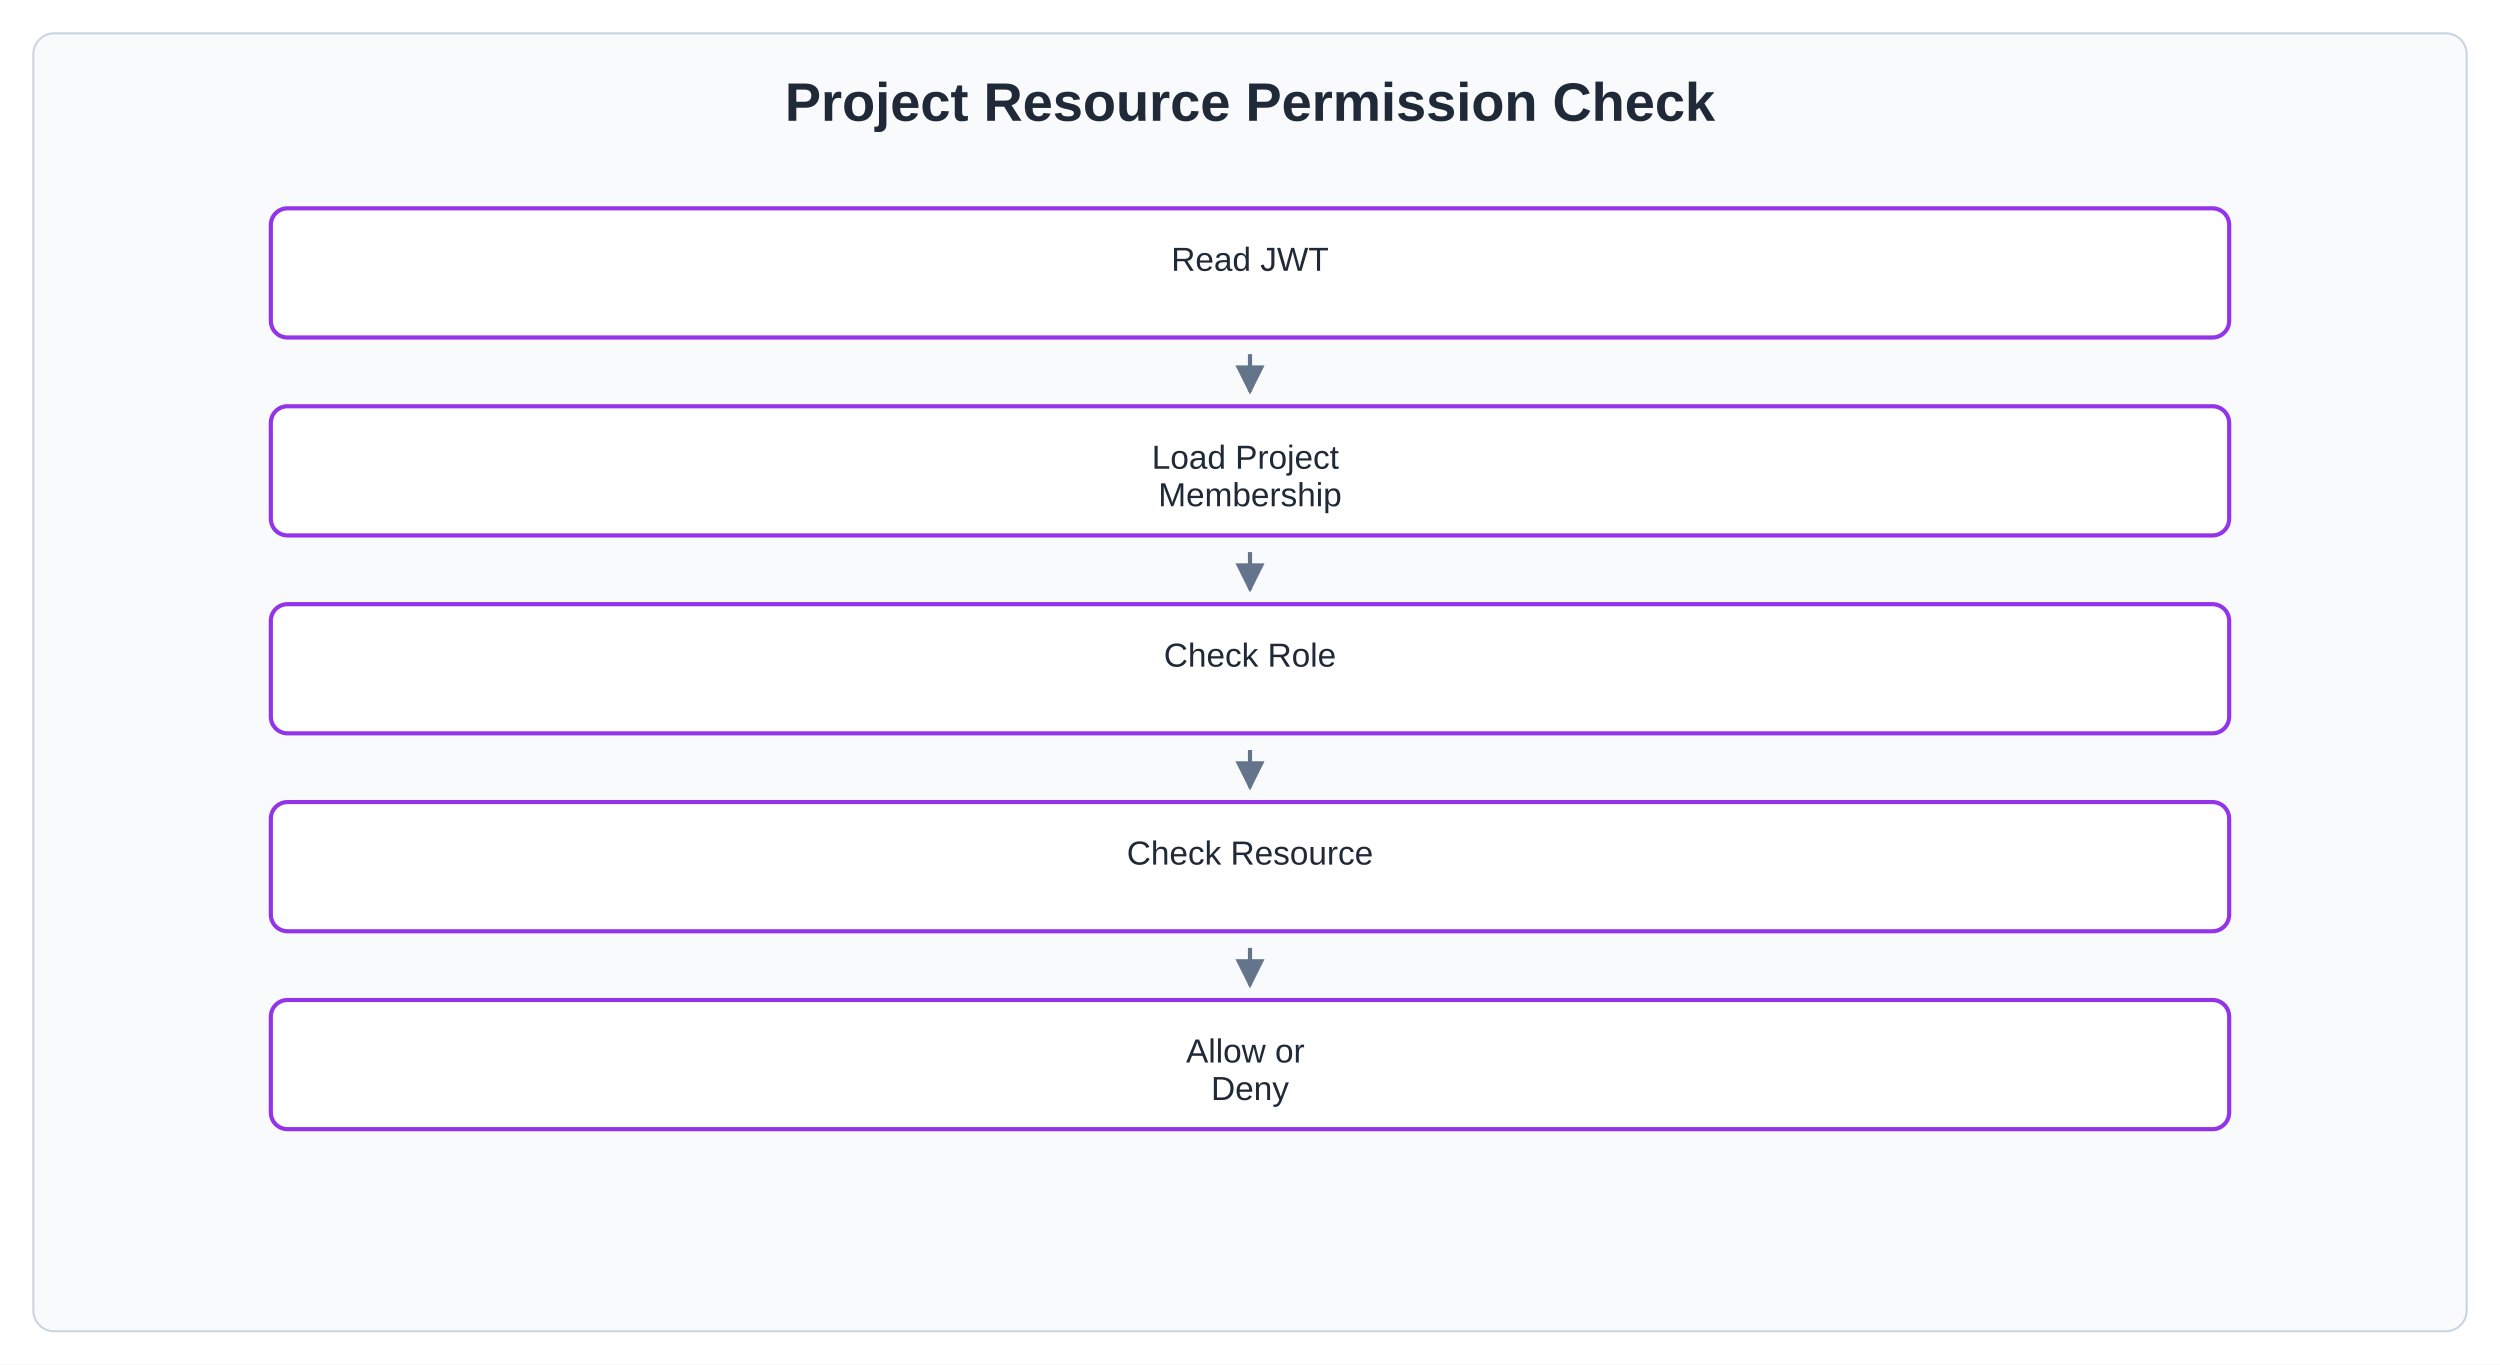
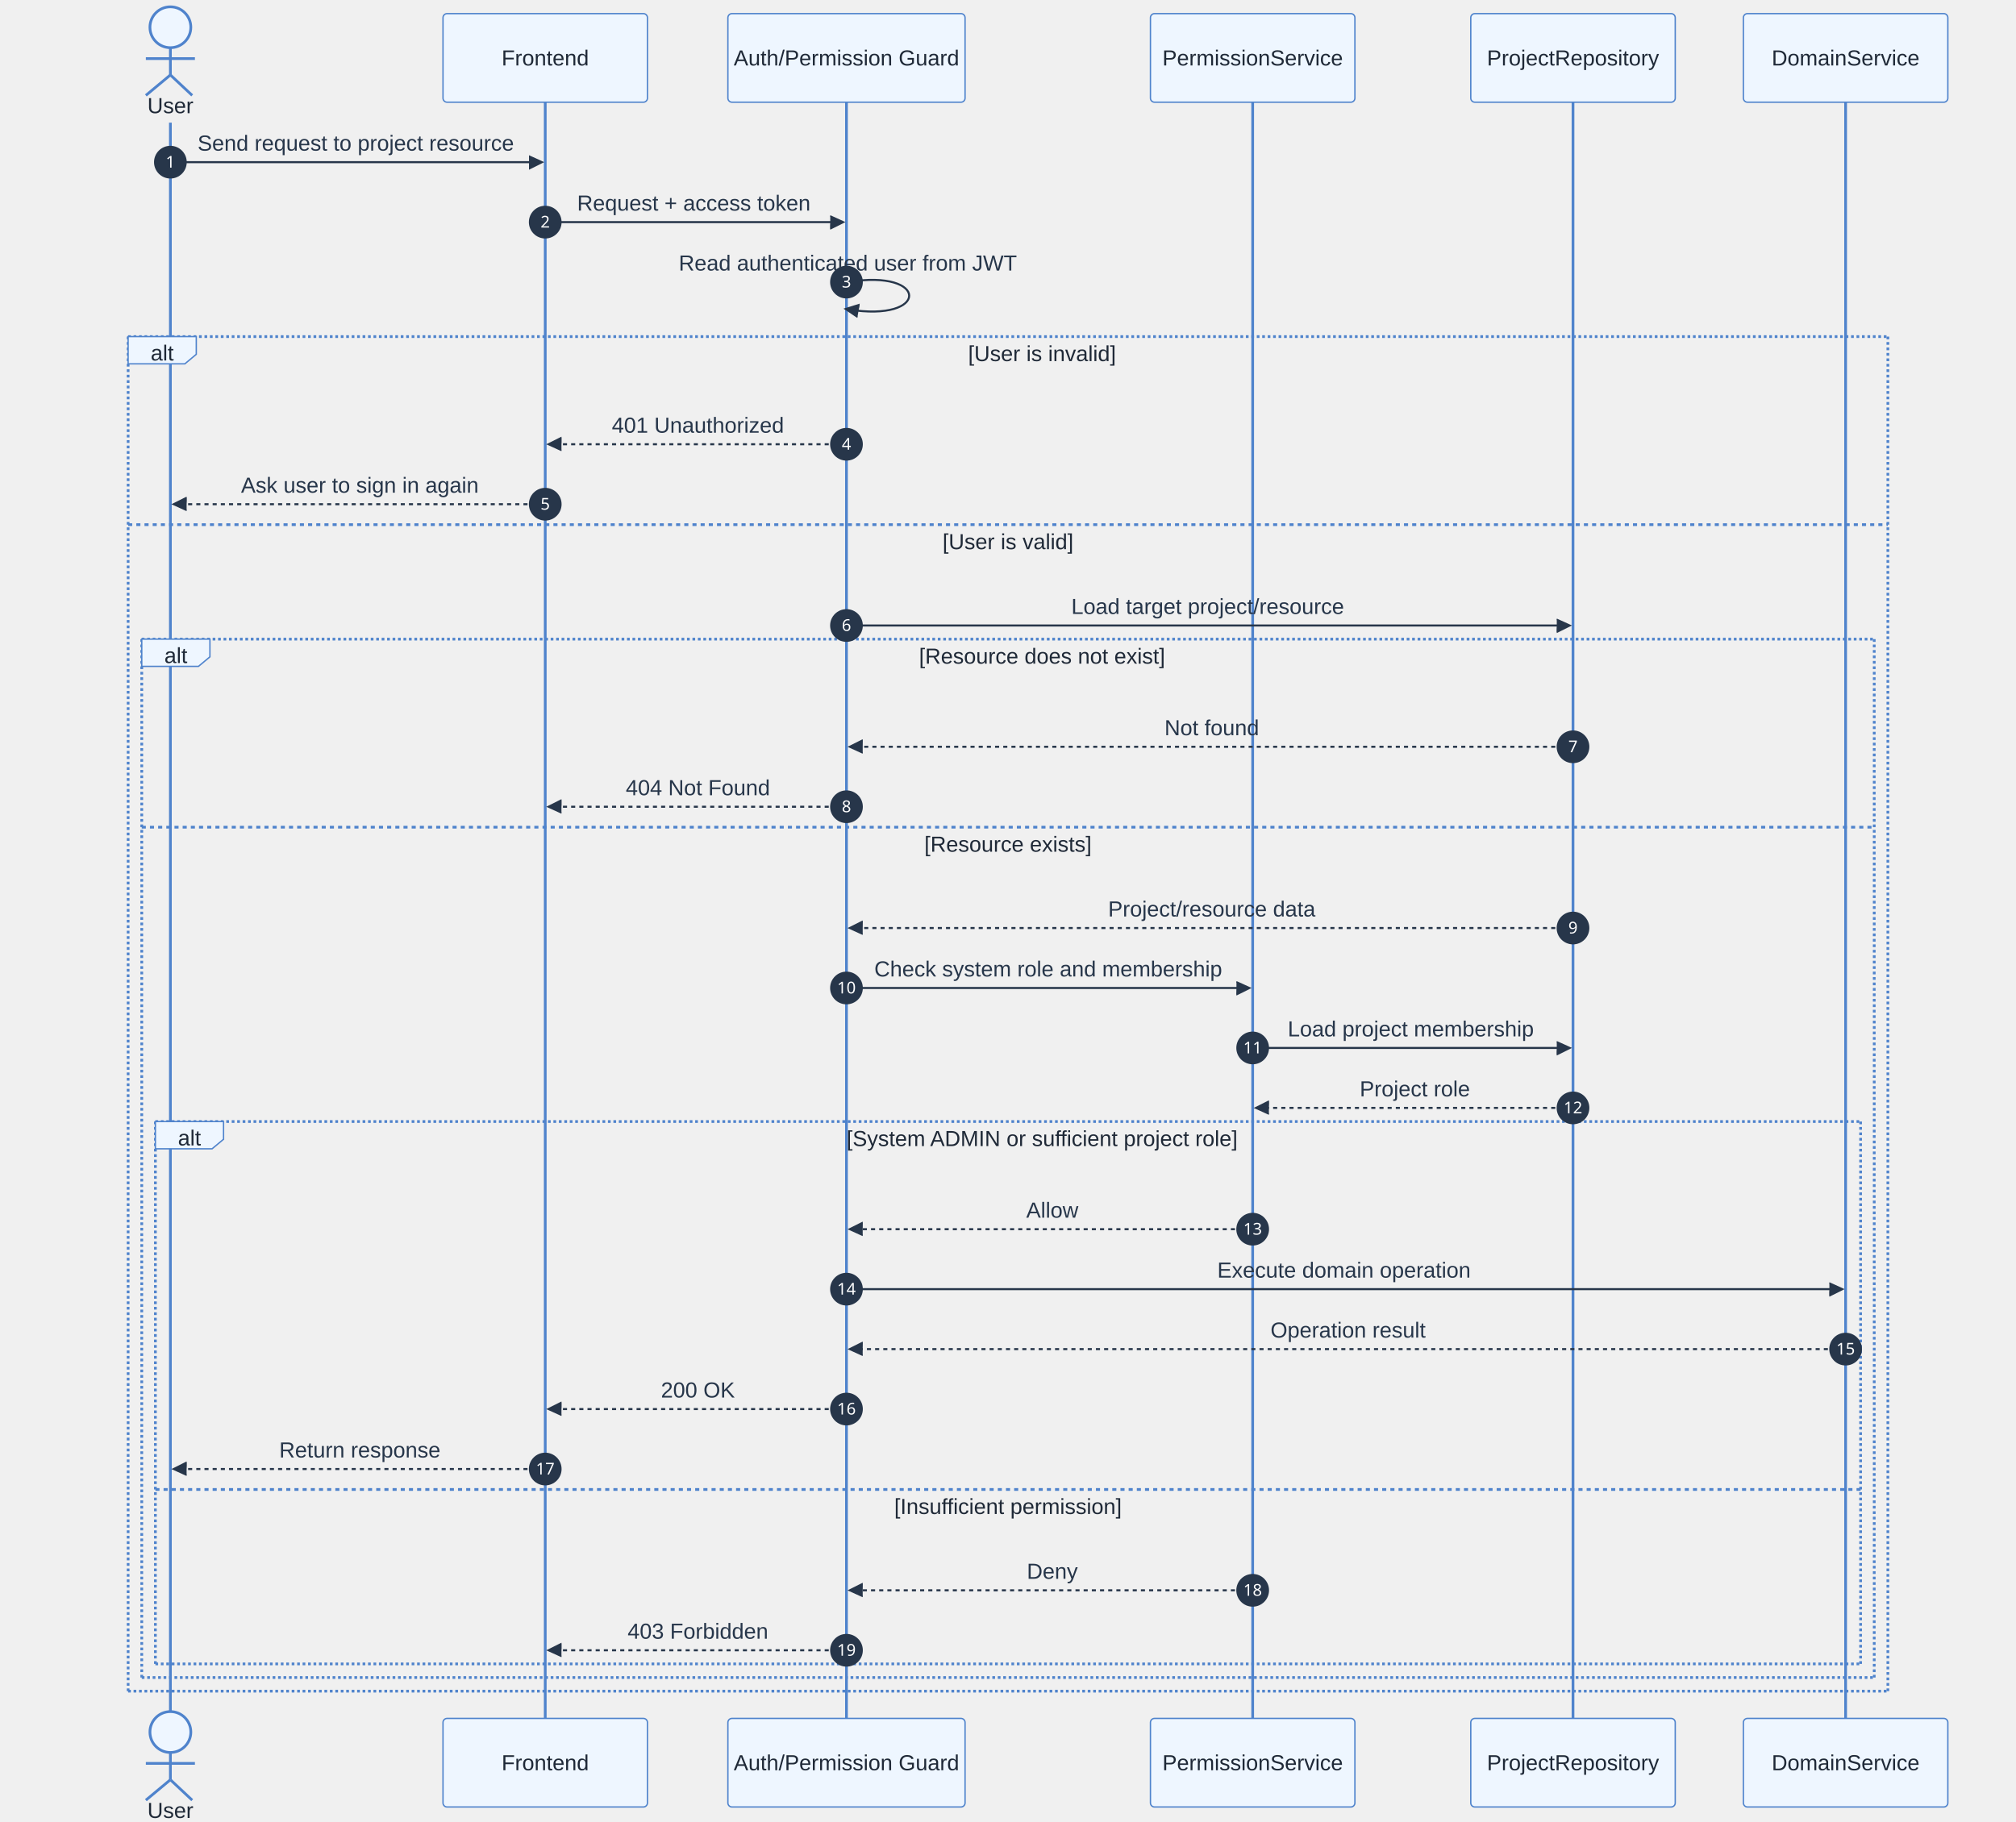
- <svg xmlns="http://www.w3.org/2000/svg" width="1200" height="655" viewBox="0 0 1200 655">
-   <rect width="100%" height="100%" fill="#ffffff" />
-   <rect x="16" y="16" width="1168" height="623" rx="10" fill="#f8fafc" stroke="#cbd5e1" />
-   <text x="600" y="58" text-anchor="middle" font-family="Arial, Helvetica, sans-serif" font-size="26" font-weight="700" fill="#1f2937">
-     <tspan x="600" dy="0">Project Resource Permission Check</tspan>
-   </text>
-   <rect x="130" y="100" width="940" height="62" rx="8" fill="#ffffff" stroke="#9333ea" stroke-width="2" />
-   <text x="600" y="130" text-anchor="middle" font-family="Arial, Helvetica, sans-serif" font-size="16" font-weight="500" fill="#1f2937">
-     <tspan x="600" dy="0">Read JWT</tspan>
-   </text>
-   <path d="M600 170 L600 188" stroke="#64748b" stroke-width="2" marker-end="url(#arrow)" />
-   <rect x="130" y="195" width="940" height="62" rx="8" fill="#ffffff" stroke="#9333ea" stroke-width="2" />
-   <text x="600" y="225" text-anchor="middle" font-family="Arial, Helvetica, sans-serif" font-size="16" font-weight="500" fill="#1f2937">
-     <tspan x="600" dy="0">Load Project</tspan>
-     <tspan x="600" dy="18">Membership</tspan>
-   </text>
-   <path d="M600 265 L600 283" stroke="#64748b" stroke-width="2" marker-end="url(#arrow)" />
-   <rect x="130" y="290" width="940" height="62" rx="8" fill="#ffffff" stroke="#9333ea" stroke-width="2" />
-   <text x="600" y="320" text-anchor="middle" font-family="Arial, Helvetica, sans-serif" font-size="16" font-weight="500" fill="#1f2937">
-     <tspan x="600" dy="0">Check Role</tspan>
-   </text>
-   <path d="M600 360 L600 378" stroke="#64748b" stroke-width="2" marker-end="url(#arrow)" />
-   <rect x="130" y="385" width="940" height="62" rx="8" fill="#ffffff" stroke="#9333ea" stroke-width="2" />
-   <text x="600" y="415" text-anchor="middle" font-family="Arial, Helvetica, sans-serif" font-size="16" font-weight="500" fill="#1f2937">
-     <tspan x="600" dy="0">Check Resource</tspan>
-   </text>
-   <path d="M600 455 L600 473" stroke="#64748b" stroke-width="2" marker-end="url(#arrow)" />
-   <rect x="130" y="480" width="940" height="62" rx="8" fill="#ffffff" stroke="#9333ea" stroke-width="2" />
-   <text x="600" y="510" text-anchor="middle" font-family="Arial, Helvetica, sans-serif" font-size="16" font-weight="500" fill="#1f2937">
-     <tspan x="600" dy="0">Allow or</tspan>
-     <tspan x="600" dy="18">Deny</tspan>
-   </text>
-   <defs>
-     <marker id="arrow" viewBox="0 0 10 10" refX="9" refY="5" markerWidth="7" markerHeight="7" orient="auto-start-reverse">
-       <path d="M 0 0 L 10 5 L 0 10 z" fill="#64748b" />
-     </marker>
-   </defs>
+ <svg xmlns="http://www.w3.org/2000/svg" id="my-svg" width="100%" style="max-width: 1479px; background-color: white;" viewBox="-50 -10 1479 1337" role="graphics-document document" aria-roledescription="sequence">
+   <g>
+     <rect x="1229" y="1251" fill="#eaeaea" stroke="#666" width="150" height="65" name="DS" rx="3" ry="3" class="actor actor-bottom" />
+     <text x="1304" y="1283.5" dominant-baseline="central" alignment-baseline="central" class="actor actor-box" style="text-anchor: middle; font-size: 16px; font-weight: 400;">
+       <tspan x="1304" dy="0">DomainService</tspan>
+     </text>
+   </g>
+   <g>
+     <rect x="1029" y="1251" fill="#eaeaea" stroke="#666" width="150" height="65" name="Repo" rx="3" ry="3" class="actor actor-bottom" />
+     <text x="1104" y="1283.5" dominant-baseline="central" alignment-baseline="central" class="actor actor-box" style="text-anchor: middle; font-size: 16px; font-weight: 400;">
+       <tspan x="1104" dy="0">ProjectRepository</tspan>
+     </text>
+   </g>
+   <g>
+     <rect x="794" y="1251" fill="#eaeaea" stroke="#666" width="150" height="65" name="PS" rx="3" ry="3" class="actor actor-bottom" />
+     <text x="869" y="1283.5" dominant-baseline="central" alignment-baseline="central" class="actor actor-box" style="text-anchor: middle; font-size: 16px; font-weight: 400;">
+       <tspan x="869" dy="0">PermissionService</tspan>
+     </text>
+   </g>
+   <g>
+     <rect x="484" y="1251" fill="#eaeaea" stroke="#666" width="174" height="65" name="Guard" rx="3" ry="3" class="actor actor-bottom" />
+     <text x="571" y="1283.5" dominant-baseline="central" alignment-baseline="central" class="actor actor-box" style="text-anchor: middle; font-size: 16px; font-weight: 400;">
+       <tspan x="571" dy="0">Auth/Permission Guard</tspan>
+     </text>
+   </g>
+   <g>
+     <rect x="275" y="1251" fill="#eaeaea" stroke="#666" width="150" height="65" name="FE" rx="3" ry="3" class="actor actor-bottom" />
+     <text x="350" y="1283.5" dominant-baseline="central" alignment-baseline="central" class="actor actor-box" style="text-anchor: middle; font-size: 16px; font-weight: 400;">
+       <tspan x="350" dy="0">Frontend</tspan>
+     </text>
+   </g>
+   <g />
+   <g>
+     <line id="actor5" x1="1304" y1="65" x2="1304" y2="1251" class="actor-line 200" stroke-width="0.5px" stroke="#999" name="DS" data-et="life-line" data-id="DS" />
+     <g id="root-5" data-et="participant" data-type="participant" data-id="DS">
+       <rect x="1229" y="0" fill="#eaeaea" stroke="#666" width="150" height="65" name="DS" rx="3" ry="3" class="actor actor-top" />
+       <text x="1304" y="32.5" dominant-baseline="central" alignment-baseline="central" class="actor actor-box" style="text-anchor: middle; font-size: 16px; font-weight: 400;">
+         <tspan x="1304" dy="0">DomainService</tspan>
+       </text>
+     </g>
+   </g>
+   <g>
+     <line id="actor4" x1="1104" y1="65" x2="1104" y2="1251" class="actor-line 200" stroke-width="0.5px" stroke="#999" name="Repo" data-et="life-line" data-id="Repo" />
+     <g id="root-4" data-et="participant" data-type="participant" data-id="Repo">
+       <rect x="1029" y="0" fill="#eaeaea" stroke="#666" width="150" height="65" name="Repo" rx="3" ry="3" class="actor actor-top" />
+       <text x="1104" y="32.5" dominant-baseline="central" alignment-baseline="central" class="actor actor-box" style="text-anchor: middle; font-size: 16px; font-weight: 400;">
+         <tspan x="1104" dy="0">ProjectRepository</tspan>
+       </text>
+     </g>
+   </g>
+   <g>
+     <line id="actor3" x1="869" y1="65" x2="869" y2="1251" class="actor-line 200" stroke-width="0.5px" stroke="#999" name="PS" data-et="life-line" data-id="PS" />
+     <g id="root-3" data-et="participant" data-type="participant" data-id="PS">
+       <rect x="794" y="0" fill="#eaeaea" stroke="#666" width="150" height="65" name="PS" rx="3" ry="3" class="actor actor-top" />
+       <text x="869" y="32.5" dominant-baseline="central" alignment-baseline="central" class="actor actor-box" style="text-anchor: middle; font-size: 16px; font-weight: 400;">
+         <tspan x="869" dy="0">PermissionService</tspan>
+       </text>
+     </g>
+   </g>
+   <g>
+     <line id="actor2" x1="571" y1="65" x2="571" y2="1251" class="actor-line 200" stroke-width="0.5px" stroke="#999" name="Guard" data-et="life-line" data-id="Guard" />
+     <g id="root-2" data-et="participant" data-type="participant" data-id="Guard">
+       <rect x="484" y="0" fill="#eaeaea" stroke="#666" width="174" height="65" name="Guard" rx="3" ry="3" class="actor actor-top" />
+       <text x="571" y="32.5" dominant-baseline="central" alignment-baseline="central" class="actor actor-box" style="text-anchor: middle; font-size: 16px; font-weight: 400;">
+         <tspan x="571" dy="0">Auth/Permission Guard</tspan>
+       </text>
+     </g>
+   </g>
+   <g>
+     <line id="actor1" x1="350" y1="65" x2="350" y2="1251" class="actor-line 200" stroke-width="0.5px" stroke="#999" name="FE" data-et="life-line" data-id="FE" />
+     <g id="root-1" data-et="participant" data-type="participant" data-id="FE">
+       <rect x="275" y="0" fill="#eaeaea" stroke="#666" width="150" height="65" name="FE" rx="3" ry="3" class="actor actor-top" />
+       <text x="350" y="32.5" dominant-baseline="central" alignment-baseline="central" class="actor actor-box" style="text-anchor: middle; font-size: 16px; font-weight: 400;">
+         <tspan x="350" dy="0">Frontend</tspan>
+       </text>
+     </g>
+   </g>
+   <g>
+     <line id="actor0" x1="75" y1="80" x2="75" y2="1251" class="actor-line 200" stroke-width="0.5px" stroke="#999" name="U" data-et="life-line" data-id="U" />
+   </g>
+   <style>#my-svg{font-family:"trebuchet ms",verdana,arial,sans-serif;font-size:16px;fill:#333;}@keyframes edge-animation-frame{from{stroke-dashoffset:0;}}@keyframes dash{to{stroke-dashoffset:0;}}#my-svg .edge-animation-slow{stroke-dasharray:9,5!important;stroke-dashoffset:900;animation:dash 50s linear infinite;stroke-linecap:round;}#my-svg .edge-animation-fast{stroke-dasharray:9,5!important;stroke-dashoffset:900;animation:dash 20s linear infinite;stroke-linecap:round;}#my-svg .error-icon{fill:hsl(31.765, 100%, 100%);}#my-svg .error-text{fill:#000000;stroke:#000000;}#my-svg .edge-thickness-normal{stroke-width:1px;}#my-svg .edge-thickness-thick{stroke-width:3.5px;}#my-svg .edge-pattern-solid{stroke-dasharray:0;}#my-svg .edge-thickness-invisible{stroke-width:0;fill:none;}#my-svg .edge-pattern-dashed{stroke-dasharray:3;}#my-svg .edge-pattern-dotted{stroke-dasharray:2;}#my-svg .marker{fill:#000000;stroke:#000000;}#my-svg .marker.cross{stroke:#000000;}#my-svg svg{font-family:"trebuchet ms",verdana,arial,sans-serif;font-size:16px;}#my-svg p{margin:0;}#my-svg .actor{stroke:#4f83cc;fill:#eef6ff;stroke-width:1;}#my-svg rect.actor.outer-path[data-look="neo"]{filter:drop-shadow( 1px 2px 2px rgba(185,185,185,1));}#my-svg rect.note[data-look="neo"]{stroke:#d6a700;fill:#fff7d6;filter:drop-shadow( 1px 2px 2px rgba(185,185,185,1));}#my-svg text.actor&gt;tspan{fill:#1f2937;stroke:none;}#my-svg .actor-line{stroke:#4f83cc;}#my-svg .innerArc{stroke-width:1.5;stroke-dasharray:none;}#my-svg .messageLine0{stroke-width:1.5;stroke-dasharray:none;stroke:#27364a;}#my-svg .messageLine1{stroke-width:1.5;stroke-dasharray:2,2;stroke:#27364a;}#my-svg [id$="-arrowhead"] path{fill:#27364a;stroke:#27364a;}#my-svg .sequenceNumber{fill:#ffffff;}#my-svg [id$="-sequencenumber"]{fill:#27364a;}#my-svg [id$="-crosshead"] path{fill:#27364a;stroke:#27364a;}#my-svg .messageText{fill:#27364a;stroke:none;}#my-svg .labelBox{stroke:#4f83cc;fill:#eef6ff;filter:none;}#my-svg .labelText,#my-svg .labelText&gt;tspan{fill:#1f2937;stroke:none;}#my-svg .loopText,#my-svg .loopText&gt;tspan{fill:#1f2937;stroke:none;}#my-svg .sectionTitle,#my-svg .sectionTitle&gt;tspan{fill:#1f2937;stroke:none;}#my-svg .loopLine{stroke-width:2px;stroke-dasharray:2,2;stroke:#4f83cc;fill:#4f83cc;}#my-svg .note{stroke:#d6a700;fill:#fff7d6;}#my-svg .noteText,#my-svg .noteText&gt;tspan{fill:#333;stroke:none;font-weight:normal;}#my-svg .activation0{fill:#f3f4f6;stroke:#9ca3af;}#my-svg .activation1{fill:#f3f4f6;stroke:#9ca3af;}#my-svg .activation2{fill:#f3f4f6;stroke:#9ca3af;}#my-svg .actorPopupMenu{position:absolute;}#my-svg .actorPopupMenuPanel{position:absolute;fill:#eef6ff;box-shadow:0px 8px 16px 0px rgba(0,0,0,0.2);filter:drop-shadow(3px 5px 2px rgb(0 0 0 / 0.4));}#my-svg .actor-man circle,#my-svg line{fill:#eef6ff;stroke-width:2px;}#my-svg g rect.rect{filter:drop-shadow( 1px 2px 2px rgba(185,185,185,1));stroke:#4f83cc;}#my-svg .node .neo-node{stroke:#4f83cc;}#my-svg [data-look="neo"].node rect,#my-svg [data-look="neo"].cluster rect,#my-svg [data-look="neo"].node polygon{stroke:url(#my-svg-gradient);filter:drop-shadow( 1px 2px 2px rgba(185,185,185,1));}#my-svg [data-look="neo"].node path{stroke:url(#my-svg-gradient);stroke-width:1px;}#my-svg [data-look="neo"].node .outer-path{filter:drop-shadow( 1px 2px 2px rgba(185,185,185,1));}#my-svg [data-look="neo"].node .neo-line path{stroke:#4f83cc;filter:none;}#my-svg [data-look="neo"].node circle{stroke:url(#my-svg-gradient);filter:drop-shadow( 1px 2px 2px rgba(185,185,185,1));}#my-svg [data-look="neo"].node circle .state-start{fill:#000000;}#my-svg [data-look="neo"].icon-shape .icon{fill:url(#my-svg-gradient);filter:drop-shadow( 1px 2px 2px rgba(185,185,185,1));}#my-svg [data-look="neo"].icon-shape .icon-neo path{stroke:url(#my-svg-gradient);filter:drop-shadow( 1px 2px 2px rgba(185,185,185,1));}#my-svg :root{--mermaid-font-family:"trebuchet ms",verdana,arial,sans-serif;}</style>
+   <g />
+   <defs>
+     <symbol id="my-svg-computer" width="24" height="24">
+       <path transform="scale(.5)" d="M2 2v13h20v-13h-20zm18 11h-16v-9h16v9zm-10.228 6l.466-1h3.524l.467 1h-4.457zm14.228 3h-24l2-6h2.104l-1.33 4h18.45l-1.297-4h2.073l2 6zm-5-10h-14v-7h14v7z" />
+     </symbol>
+   </defs>
+   <defs>
+     <symbol id="my-svg-database" fill-rule="evenodd" clip-rule="evenodd">
+       <path transform="scale(.5)" d="M12.258.001l.256.004.255.005.253.008.251.01.249.012.247.015.246.016.242.019.241.02.239.023.236.024.233.027.231.028.229.031.225.032.223.034.22.036.217.038.214.04.211.041.208.043.205.045.201.046.198.048.194.05.191.051.187.053.183.054.18.056.175.057.172.059.168.06.163.061.16.063.155.064.15.066.074.033.073.033.071.034.07.034.069.035.068.035.067.035.066.035.064.036.064.036.062.036.06.036.06.037.058.037.058.037.055.038.055.038.053.038.052.038.051.039.05.039.048.039.047.039.045.04.044.04.043.04.041.04.04.041.039.041.037.041.036.041.034.041.033.042.032.042.03.042.029.042.027.042.026.043.024.043.023.043.021.043.02.043.018.044.017.043.015.044.013.044.012.044.011.045.009.044.007.045.006.045.004.045.002.045.001.045v17l-.001.045-.002.045-.004.045-.006.045-.007.045-.009.044-.011.045-.012.044-.013.044-.015.044-.017.043-.018.044-.02.043-.021.043-.023.043-.024.043-.026.043-.027.042-.029.042-.03.042-.032.042-.033.042-.034.041-.036.041-.037.041-.039.041-.04.041-.041.04-.043.04-.044.04-.045.04-.047.039-.048.039-.05.039-.051.039-.052.038-.053.038-.055.038-.055.038-.058.037-.058.037-.06.037-.06.036-.062.036-.064.036-.064.036-.066.035-.067.035-.068.035-.069.035-.07.034-.071.034-.073.033-.074.033-.15.066-.155.064-.16.063-.163.061-.168.06-.172.059-.175.057-.18.056-.183.054-.187.053-.191.051-.194.05-.198.048-.201.046-.205.045-.208.043-.211.041-.214.04-.217.038-.22.036-.223.034-.225.032-.229.031-.231.028-.233.027-.236.024-.239.023-.241.02-.242.019-.246.016-.247.015-.249.012-.251.01-.253.008-.255.005-.256.004-.258.001-.258-.001-.256-.004-.255-.005-.253-.008-.251-.01-.249-.012-.247-.015-.245-.016-.243-.019-.241-.02-.238-.023-.236-.024-.234-.027-.231-.028-.228-.031-.226-.032-.223-.034-.22-.036-.217-.038-.214-.04-.211-.041-.208-.043-.204-.045-.201-.046-.198-.048-.195-.05-.19-.051-.187-.053-.184-.054-.179-.056-.176-.057-.172-.059-.167-.06-.164-.061-.159-.063-.155-.064-.151-.066-.074-.033-.072-.033-.072-.034-.07-.034-.069-.035-.068-.035-.067-.035-.066-.035-.064-.036-.063-.036-.062-.036-.061-.036-.06-.037-.058-.037-.057-.037-.056-.038-.055-.038-.053-.038-.052-.038-.051-.039-.049-.039-.049-.039-.046-.039-.046-.04-.044-.04-.043-.04-.041-.04-.04-.041-.039-.041-.037-.041-.036-.041-.034-.041-.033-.042-.032-.042-.03-.042-.029-.042-.027-.042-.026-.043-.024-.043-.023-.043-.021-.043-.02-.043-.018-.044-.017-.043-.015-.044-.013-.044-.012-.044-.011-.045-.009-.044-.007-.045-.006-.045-.004-.045-.002-.045-.001-.045v-17l.001-.045.002-.045.004-.045.006-.045.007-.045.009-.044.011-.045.012-.044.013-.044.015-.044.017-.043.018-.044.02-.043.021-.043.023-.043.024-.043.026-.043.027-.042.029-.042.03-.042.032-.042.033-.042.034-.041.036-.041.037-.041.039-.041.04-.041.041-.04.043-.04.044-.04.046-.04.046-.039.049-.039.049-.039.051-.039.052-.038.053-.038.055-.038.056-.038.057-.037.058-.037.06-.037.061-.036.062-.036.063-.036.064-.036.066-.035.067-.035.068-.035.069-.035.07-.034.072-.034.072-.033.074-.033.151-.066.155-.064.159-.063.164-.061.167-.06.172-.059.176-.057.179-.056.184-.054.187-.053.19-.051.195-.05.198-.048.201-.046.204-.045.208-.043.211-.041.214-.04.217-.038.22-.036.223-.034.226-.032.228-.031.231-.028.234-.027.236-.024.238-.023.241-.02.243-.019.245-.016.247-.015.249-.012.251-.01.253-.008.255-.005.256-.004.258-.001.258.001zm-9.258 20.499v.01l.001.021.003.021.004.022.005.021.006.022.007.022.009.023.01.022.011.023.012.023.013.023.015.023.016.024.017.023.018.024.019.024.021.024.022.025.023.024.024.025.052.049.056.05.061.051.066.051.07.051.075.051.079.052.084.052.088.052.092.052.097.052.102.051.105.052.11.052.114.051.119.051.123.051.127.05.131.05.135.05.139.048.144.049.147.047.152.047.155.047.16.045.163.045.167.043.171.043.176.041.178.041.183.039.187.039.19.037.194.035.197.035.202.033.204.031.209.03.212.029.216.027.219.025.222.024.226.021.23.02.233.018.236.016.24.015.243.012.246.01.249.008.253.005.256.004.259.001.26-.001.257-.004.254-.005.25-.008.247-.011.244-.012.241-.014.237-.016.233-.018.231-.021.226-.021.224-.024.22-.026.216-.027.212-.028.21-.031.205-.031.202-.034.198-.034.194-.036.191-.037.187-.039.183-.04.179-.04.175-.042.172-.043.168-.044.163-.045.16-.046.155-.046.152-.047.148-.048.143-.049.139-.049.136-.05.131-.05.126-.05.123-.051.118-.052.114-.051.11-.052.106-.052.101-.052.096-.052.092-.052.088-.053.083-.051.079-.052.074-.052.07-.051.065-.051.06-.051.056-.05.051-.05.023-.024.023-.025.021-.024.02-.024.019-.024.018-.024.017-.024.015-.023.014-.024.013-.023.012-.023.01-.023.01-.022.008-.022.006-.022.006-.022.004-.022.004-.021.001-.021.001-.021v-4.127l-.077.055-.08.053-.083.054-.085.053-.087.052-.09.052-.093.051-.095.05-.097.05-.1.049-.102.049-.105.048-.106.047-.109.047-.111.046-.114.045-.115.045-.118.044-.12.043-.122.042-.124.042-.126.041-.128.04-.13.04-.132.038-.134.038-.135.037-.138.037-.139.035-.142.035-.143.034-.144.033-.147.032-.148.031-.15.03-.151.03-.153.029-.154.027-.156.027-.158.026-.159.025-.161.024-.162.023-.163.022-.165.021-.166.02-.167.019-.169.018-.169.017-.171.016-.173.015-.173.014-.175.013-.175.012-.177.011-.178.01-.179.008-.179.008-.181.006-.182.005-.182.004-.184.003-.184.002h-.37l-.184-.002-.184-.003-.182-.004-.182-.005-.181-.006-.179-.008-.179-.008-.178-.01-.176-.011-.176-.012-.175-.013-.173-.014-.172-.015-.171-.016-.17-.017-.169-.018-.167-.019-.166-.02-.165-.021-.163-.022-.162-.023-.161-.024-.159-.025-.157-.026-.156-.027-.155-.027-.153-.029-.151-.03-.15-.03-.148-.031-.146-.032-.145-.033-.143-.034-.141-.035-.14-.035-.137-.037-.136-.037-.134-.038-.132-.038-.13-.04-.128-.04-.126-.041-.124-.042-.122-.042-.12-.044-.117-.043-.116-.045-.113-.045-.112-.046-.109-.047-.106-.047-.105-.048-.102-.049-.1-.049-.097-.05-.095-.05-.093-.052-.09-.051-.087-.052-.085-.053-.083-.054-.08-.054-.077-.054v4.127zm0-5.654v.011l.001.021.003.021.004.021.005.022.006.022.007.022.009.022.01.022.011.023.012.023.013.023.015.024.016.023.017.024.018.024.019.024.021.024.022.024.023.025.024.024.052.05.056.05.061.05.066.051.07.051.075.052.079.051.084.052.088.052.092.052.097.052.102.052.105.052.11.051.114.051.119.052.123.05.127.051.131.05.135.049.139.049.144.048.147.048.152.047.155.046.16.045.163.045.167.044.171.042.176.042.178.04.183.04.187.038.19.037.194.036.197.034.202.033.204.032.209.03.212.028.216.027.219.025.222.024.226.022.23.02.233.018.236.016.24.014.243.012.246.01.249.008.253.006.256.003.259.001.26-.001.257-.003.254-.006.25-.008.247-.01.244-.012.241-.015.237-.016.233-.018.231-.02.226-.022.224-.024.22-.025.216-.027.212-.029.21-.03.205-.032.202-.033.198-.035.194-.036.191-.037.187-.039.183-.039.179-.041.175-.042.172-.043.168-.044.163-.045.16-.045.155-.047.152-.047.148-.048.143-.048.139-.05.136-.049.131-.05.126-.051.123-.051.118-.051.114-.052.11-.052.106-.052.101-.052.096-.052.092-.052.088-.052.083-.052.079-.052.074-.051.07-.052.065-.051.06-.05.056-.051.051-.049.023-.025.023-.024.021-.025.02-.024.019-.024.018-.024.017-.024.015-.023.014-.023.013-.024.012-.022.01-.023.01-.023.008-.022.006-.022.006-.022.004-.021.004-.022.001-.021.001-.021v-4.139l-.077.054-.08.054-.083.054-.085.052-.087.053-.09.051-.093.051-.095.051-.097.05-.1.049-.102.049-.105.048-.106.047-.109.047-.111.046-.114.045-.115.044-.118.044-.12.044-.122.042-.124.042-.126.041-.128.04-.13.039-.132.039-.134.038-.135.037-.138.036-.139.036-.142.035-.143.033-.144.033-.147.033-.148.031-.15.03-.151.03-.153.028-.154.028-.156.027-.158.026-.159.025-.161.024-.162.023-.163.022-.165.021-.166.02-.167.019-.169.018-.169.017-.171.016-.173.015-.173.014-.175.013-.175.012-.177.011-.178.009-.179.009-.179.007-.181.007-.182.005-.182.004-.184.003-.184.002h-.37l-.184-.002-.184-.003-.182-.004-.182-.005-.181-.007-.179-.007-.179-.009-.178-.009-.176-.011-.176-.012-.175-.013-.173-.014-.172-.015-.171-.016-.17-.017-.169-.018-.167-.019-.166-.02-.165-.021-.163-.022-.162-.023-.161-.024-.159-.025-.157-.026-.156-.027-.155-.028-.153-.028-.151-.03-.15-.03-.148-.031-.146-.033-.145-.033-.143-.033-.141-.035-.14-.036-.137-.036-.136-.037-.134-.038-.132-.039-.13-.039-.128-.04-.126-.041-.124-.042-.122-.043-.12-.043-.117-.044-.116-.044-.113-.046-.112-.046-.109-.046-.106-.047-.105-.048-.102-.049-.1-.049-.097-.05-.095-.051-.093-.051-.09-.051-.087-.053-.085-.052-.083-.054-.08-.054-.077-.054v4.139zm0-5.666v.011l.001.02.003.022.004.021.005.022.006.021.007.022.009.023.01.022.011.023.012.023.013.023.015.023.016.024.017.024.018.023.019.024.021.025.022.024.023.024.024.025.052.05.056.05.061.05.066.051.07.051.075.052.079.051.084.052.088.052.092.052.097.052.102.052.105.051.11.052.114.051.119.051.123.051.127.05.131.05.135.05.139.049.144.048.147.048.152.047.155.046.16.045.163.045.167.043.171.043.176.042.178.04.183.04.187.038.19.037.194.036.197.034.202.033.204.032.209.03.212.028.216.027.219.025.222.024.226.021.23.02.233.018.236.017.24.014.243.012.246.01.249.008.253.006.256.003.259.001.26-.001.257-.003.254-.006.25-.008.247-.01.244-.013.241-.014.237-.016.233-.018.231-.02.226-.022.224-.024.22-.025.216-.027.212-.029.21-.03.205-.032.202-.033.198-.035.194-.036.191-.037.187-.039.183-.039.179-.041.175-.042.172-.043.168-.044.163-.045.16-.045.155-.047.152-.047.148-.048.143-.049.139-.049.136-.049.131-.051.126-.05.123-.051.118-.052.114-.051.11-.052.106-.052.101-.052.096-.052.092-.052.088-.052.083-.052.079-.052.074-.052.07-.051.065-.051.06-.051.056-.05.051-.049.023-.025.023-.025.021-.024.02-.024.019-.024.018-.024.017-.024.015-.023.014-.024.013-.023.012-.023.01-.022.01-.023.008-.022.006-.022.006-.022.004-.022.004-.021.001-.021.001-.021v-4.153l-.077.054-.08.054-.083.053-.085.053-.087.053-.09.051-.093.051-.095.051-.097.05-.1.049-.102.048-.105.048-.106.048-.109.046-.111.046-.114.046-.115.044-.118.044-.12.043-.122.043-.124.042-.126.041-.128.04-.13.039-.132.039-.134.038-.135.037-.138.036-.139.036-.142.034-.143.034-.144.033-.147.032-.148.032-.15.03-.151.03-.153.028-.154.028-.156.027-.158.026-.159.024-.161.024-.162.023-.163.023-.165.021-.166.02-.167.019-.169.018-.169.017-.171.016-.173.015-.173.014-.175.013-.175.012-.177.01-.178.01-.179.009-.179.007-.181.006-.182.006-.182.004-.184.003-.184.001-.185.001-.185-.001-.184-.001-.184-.003-.182-.004-.182-.006-.181-.006-.179-.007-.179-.009-.178-.01-.176-.01-.176-.012-.175-.013-.173-.014-.172-.015-.171-.016-.17-.017-.169-.018-.167-.019-.166-.02-.165-.021-.163-.023-.162-.023-.161-.024-.159-.024-.157-.026-.156-.027-.155-.028-.153-.028-.151-.03-.15-.03-.148-.032-.146-.032-.145-.033-.143-.034-.141-.034-.14-.036-.137-.036-.136-.037-.134-.038-.132-.039-.13-.039-.128-.041-.126-.041-.124-.041-.122-.043-.12-.043-.117-.044-.116-.044-.113-.046-.112-.046-.109-.046-.106-.048-.105-.048-.102-.048-.1-.05-.097-.049-.095-.051-.093-.051-.09-.052-.087-.052-.085-.053-.083-.053-.08-.054-.077-.054v4.153zm8.74-8.179l-.257.004-.254.005-.25.008-.247.011-.244.012-.241.014-.237.016-.233.018-.231.021-.226.022-.224.023-.22.026-.216.027-.212.028-.21.031-.205.032-.202.033-.198.034-.194.036-.191.038-.187.038-.183.04-.179.041-.175.042-.172.043-.168.043-.163.045-.16.046-.155.046-.152.048-.148.048-.143.048-.139.049-.136.05-.131.05-.126.051-.123.051-.118.051-.114.052-.11.052-.106.052-.101.052-.096.052-.092.052-.088.052-.083.052-.079.052-.074.051-.07.052-.065.051-.06.05-.056.05-.051.05-.023.025-.023.024-.021.024-.02.025-.019.024-.018.024-.017.023-.015.024-.014.023-.013.023-.012.023-.01.023-.01.022-.008.022-.006.023-.006.021-.004.022-.004.021-.001.021-.001.021.001.021.001.021.004.021.004.022.006.021.006.023.008.022.01.022.01.023.012.023.013.023.014.023.015.024.017.023.018.024.019.024.02.025.021.024.023.024.023.025.051.05.056.05.06.05.065.051.07.052.074.051.079.052.083.052.088.052.092.052.096.052.101.052.106.052.11.052.114.052.118.051.123.051.126.051.131.05.136.05.139.049.143.048.148.048.152.048.155.046.16.046.163.045.168.043.172.043.175.042.179.041.183.04.187.038.191.038.194.036.198.034.202.033.205.032.21.031.212.028.216.027.22.026.224.023.226.022.231.021.233.018.237.016.241.014.244.012.247.011.25.008.254.005.257.004.26.001.26-.001.257-.004.254-.005.25-.008.247-.011.244-.012.241-.014.237-.016.233-.018.231-.021.226-.022.224-.023.22-.026.216-.027.212-.028.21-.031.205-.032.202-.033.198-.034.194-.036.191-.038.187-.038.183-.04.179-.041.175-.042.172-.043.168-.043.163-.045.16-.046.155-.046.152-.048.148-.048.143-.048.139-.049.136-.05.131-.05.126-.051.123-.051.118-.051.114-.052.11-.052.106-.052.101-.052.096-.052.092-.052.088-.052.083-.052.079-.052.074-.051.07-.052.065-.051.06-.05.056-.05.051-.05.023-.025.023-.024.021-.024.02-.025.019-.024.018-.024.017-.023.015-.024.014-.023.013-.023.012-.023.01-.023.01-.022.008-.022.006-.023.006-.021.004-.022.004-.021.001-.021.001-.021-.001-.021-.001-.021-.004-.021-.004-.022-.006-.021-.006-.023-.008-.022-.01-.022-.01-.023-.012-.023-.013-.023-.014-.023-.015-.024-.017-.023-.018-.024-.019-.024-.02-.025-.021-.024-.023-.024-.023-.025-.051-.05-.056-.05-.06-.05-.065-.051-.07-.052-.074-.051-.079-.052-.083-.052-.088-.052-.092-.052-.096-.052-.101-.052-.106-.052-.11-.052-.114-.052-.118-.051-.123-.051-.126-.051-.131-.05-.136-.05-.139-.049-.143-.048-.148-.048-.152-.048-.155-.046-.16-.046-.163-.045-.168-.043-.172-.043-.175-.042-.179-.041-.183-.04-.187-.038-.191-.038-.194-.036-.198-.034-.202-.033-.205-.032-.21-.031-.212-.028-.216-.027-.22-.026-.224-.023-.226-.022-.231-.021-.233-.018-.237-.016-.241-.014-.244-.012-.247-.011-.25-.008-.254-.005-.257-.004-.26-.001-.26.001z" />
+     </symbol>
+   </defs>
+   <defs>
+     <symbol id="my-svg-clock" width="24" height="24">
+       <path transform="scale(.5)" d="M12 2c5.514 0 10 4.486 10 10s-4.486 10-10 10-10-4.486-10-10 4.486-10 10-10zm0-2c-6.627 0-12 5.373-12 12s5.373 12 12 12 12-5.373 12-12-5.373-12-12-12zm5.848 12.459c.202.038.202.333.001.372-1.907.361-6.045 1.111-6.547 1.111-.719 0-1.301-.582-1.301-1.301 0-.512.77-5.447 1.125-7.445.034-.192.312-.181.343.014l.985 6.238 5.394 1.011z" />
+     </symbol>
+   </defs>
+   <defs>
+     <marker id="my-svg-arrowhead" refX="7.9" refY="5" markerUnits="userSpaceOnUse" markerWidth="12" markerHeight="12" orient="auto-start-reverse">
+       <path d="M -1 0 L 10 5 L 0 10 z" />
+     </marker>
+   </defs>
+   <defs>
+     <marker id="my-svg-crosshead" markerWidth="15" markerHeight="8" orient="auto" refX="4" refY="4.5">
+       <path fill="none" stroke="#000000" stroke-width="1pt" d="M 1,2 L 6,7 M 6,2 L 1,7" style="stroke-dasharray: 0, 0;" />
+     </marker>
+   </defs>
+   <defs>
+     <marker id="my-svg-filled-head" refX="15.5" refY="7" markerWidth="20" markerHeight="28" orient="auto">
+       <path d="M 18,7 L9,13 L14,7 L9,1 Z" />
+     </marker>
+   </defs>
+   <defs>
+     <marker id="my-svg-sequencenumber" refX="15" refY="15" markerWidth="60" markerHeight="40" orient="auto">
+       <circle cx="15" cy="15" r="6" />
+     </marker>
+   </defs>
+   <defs>
+     <marker id="my-svg-solidTopArrowHead" refX="7.9" refY="7.25" markerUnits="userSpaceOnUse" markerWidth="12" markerHeight="12" orient="auto-start-reverse">
+       <path d="M 0 0 L 10 8 L 0 8 z" />
+     </marker>
+   </defs>
+   <defs>
+     <marker id="my-svg-solidBottomArrowHead" refX="7.9" refY="0.75" markerUnits="userSpaceOnUse" markerWidth="12" markerHeight="12" orient="auto-start-reverse">
+       <path d="M 0 0 L 10 0 L 0 8 z" />
+     </marker>
+   </defs>
+   <defs>
+     <marker id="my-svg-stickTopArrowHead" refX="7.5" refY="7" markerUnits="userSpaceOnUse" markerWidth="12" markerHeight="12" orient="auto-start-reverse">
+       <path d="M 0 0 L 7 7" stroke="black" stroke-width="1.5" fill="none" />
+     </marker>
+   </defs>
+   <defs>
+     <marker id="my-svg-stickBottomArrowHead" refX="7.5" refY="0" markerUnits="userSpaceOnUse" markerWidth="12" markerHeight="12" orient="auto-start-reverse">
+       <path d="M 0 7 L 7 0" stroke="black" stroke-width="1.5" fill="none" />
+     </marker>
+   </defs>
+   <g data-et="control-structure" data-id="i26">
+     <line x1="64" y1="813" x2="1315" y2="813" class="loopLine" />
+     <line x1="1315" y1="813" x2="1315" y2="1211" class="loopLine" />
+     <line x1="64" y1="1211" x2="1315" y2="1211" class="loopLine" />
+     <line x1="64" y1="813" x2="64" y2="1211" class="loopLine" />
+     <line x1="64" y1="1083" x2="1315" y2="1083" class="loopLine" style="stroke-dasharray: 3, 3;" />
+     <polygon points="64,813 114,813 114,826 105.6,833 64,833" class="labelBox" />
+     <text x="89" y="826" text-anchor="middle" dominant-baseline="middle" alignment-baseline="middle" class="labelText" style="font-size: 16px; font-weight: 400;">alt</text>
+     <text x="714.5" y="831" text-anchor="middle" class="loopText" style="font-size: 16px; font-weight: 400;">
+       <tspan x="714.5">[System ADMIN or sufficient project role]</tspan>
+     </text>
+     <text x="689.5" y="1101" text-anchor="middle" class="sectionTitle" style="font-size: 16px; font-weight: 400;">[Insufficient permission]</text>
+   </g>
+   <g data-et="control-structure" data-id="i27">
+     <line x1="54" y1="459" x2="1325" y2="459" class="loopLine" />
+     <line x1="1325" y1="459" x2="1325" y2="1221" class="loopLine" />
+     <line x1="54" y1="1221" x2="1325" y2="1221" class="loopLine" />
+     <line x1="54" y1="459" x2="54" y2="1221" class="loopLine" />
+     <line x1="54" y1="597" x2="1325" y2="597" class="loopLine" style="stroke-dasharray: 3, 3;" />
+     <polygon points="54,459 104,459 104,472 95.6,479 54,479" class="labelBox" />
+     <text x="79" y="472" text-anchor="middle" dominant-baseline="middle" alignment-baseline="middle" class="labelText" style="font-size: 16px; font-weight: 400;">alt</text>
+     <text x="714.5" y="477" text-anchor="middle" class="loopText" style="font-size: 16px; font-weight: 400;">
+       <tspan x="714.5">[Resource does not exist]</tspan>
+     </text>
+     <text x="689.5" y="615" text-anchor="middle" class="sectionTitle" style="font-size: 16px; font-weight: 400;">[Resource exists]</text>
+   </g>
+   <g data-et="control-structure" data-id="i28">
+     <line x1="44" y1="237" x2="1335" y2="237" class="loopLine" />
+     <line x1="1335" y1="237" x2="1335" y2="1231" class="loopLine" />
+     <line x1="44" y1="1231" x2="1335" y2="1231" class="loopLine" />
+     <line x1="44" y1="237" x2="44" y2="1231" class="loopLine" />
+     <line x1="44" y1="375" x2="1335" y2="375" class="loopLine" style="stroke-dasharray: 3, 3;" />
+     <polygon points="44,237 94,237 94,250 85.6,257 44,257" class="labelBox" />
+     <text x="69" y="250" text-anchor="middle" dominant-baseline="middle" alignment-baseline="middle" class="labelText" style="font-size: 16px; font-weight: 400;">alt</text>
+     <text x="714.5" y="255" text-anchor="middle" class="loopText" style="font-size: 16px; font-weight: 400;">
+       <tspan x="714.5">[User is invalid]</tspan>
+     </text>
+     <text x="689.5" y="393" text-anchor="middle" class="sectionTitle" style="font-size: 16px; font-weight: 400;">[User is valid]</text>
+   </g>
+   <g class="actor-man actor-top" name="U" data-et="participant" data-type="actor" data-id="U" style="stroke: rgb(79, 131, 204);">
+     <line id="actor-man-torso0" x1="75" y1="25" x2="75" y2="45" />
+     <line id="actor-man-arms0" x1="57" y1="33" x2="93" y2="33" />
+     <line x1="57" y1="60" x2="75" y2="45" />
+     <line x1="75" y1="45" x2="91" y2="60" />
+     <circle cx="75" cy="10" r="15" width="150" height="65" />
+     <text x="75" y="67.5" dominant-baseline="central" alignment-baseline="central" class="actor actor-man" style="text-anchor: middle; font-size: 16px; font-weight: 400;">
+       <tspan x="75" dy="0">User</tspan>
+     </text>
+   </g>
+   <text x="211" y="80" text-anchor="middle" dominant-baseline="middle" alignment-baseline="middle" class="messageText" dy="1em" style="font-size: 16px; font-weight: 400;">Send request to project resource</text>
+   <line x1="82" y1="109" x2="346" y2="109" class="messageLine0" data-et="message" data-id="i1" data-from="U" data-to="FE" stroke-width="2" stroke="none" marker-end="url(#my-svg-arrowhead)" style="fill: none;" />
+   <line x1="75" y1="109" x2="75" y2="109" stroke-width="0" marker-start="url(#my-svg-sequencenumber)" />
+   <text x="75" y="113" font-family="sans-serif" font-size="12px" text-anchor="middle" class="sequenceNumber">1</text>
+   <text x="459" y="124" text-anchor="middle" dominant-baseline="middle" alignment-baseline="middle" class="messageText" dy="1em" style="font-size: 16px; font-weight: 400;">Request + access token</text>
+   <line x1="357" y1="153" x2="567" y2="153" class="messageLine0" data-et="message" data-id="i2" data-from="FE" data-to="Guard" stroke-width="2" stroke="none" marker-end="url(#my-svg-arrowhead)" style="fill: none;" />
+   <line x1="350" y1="153" x2="350" y2="153" stroke-width="0" marker-start="url(#my-svg-sequencenumber)" />
+   <text x="350" y="157" font-family="sans-serif" font-size="12px" text-anchor="middle" class="sequenceNumber">2</text>
+   <text x="572" y="168" text-anchor="middle" dominant-baseline="middle" alignment-baseline="middle" class="messageText" dy="1em" style="font-size: 16px; font-weight: 400;">Read authenticated user from JWT</text>
+   <path d="M 572,197 C 632,187 632,227 572,217" class="messageLine0" data-et="message" data-id="i3" data-from="Guard" data-to="Guard" stroke-width="2" stroke="none" marker-end="url(#my-svg-arrowhead)" x1="578" style="fill: none;" />
+   <line x1="571" y1="197" x2="571" y2="197" stroke-width="0" marker-start="url(#my-svg-sequencenumber)" />
+   <text x="571" y="201" font-family="sans-serif" font-size="12px" text-anchor="middle" class="sequenceNumber">3</text>
+   <text x="462" y="287" text-anchor="middle" dominant-baseline="middle" alignment-baseline="middle" class="messageText" dy="1em" style="font-size: 16px; font-weight: 400;">401 Unauthorized</text>
+   <line x1="576" y1="316" x2="354" y2="316" class="messageLine1" data-et="message" data-id="i5" data-from="Guard" data-to="FE" stroke-width="2" stroke="none" marker-end="url(#my-svg-arrowhead)" style="stroke-dasharray: 3, 3; fill: none;" />
+   <line x1="571" y1="316" x2="571" y2="316" stroke-width="0" marker-start="url(#my-svg-sequencenumber)" />
+   <text x="571" y="320" font-family="sans-serif" font-size="12px" text-anchor="middle" class="sequenceNumber">4</text>
+   <text x="214" y="331" text-anchor="middle" dominant-baseline="middle" alignment-baseline="middle" class="messageText" dy="1em" style="font-size: 16px; font-weight: 400;">Ask user to sign in again</text>
+   <line x1="355" y1="360" x2="79" y2="360" class="messageLine1" data-et="message" data-id="i6" data-from="FE" data-to="U" stroke-width="2" stroke="none" marker-end="url(#my-svg-arrowhead)" style="stroke-dasharray: 3, 3; fill: none;" />
+   <line x1="350" y1="360" x2="350" y2="360" stroke-width="0" marker-start="url(#my-svg-sequencenumber)" />
+   <text x="350" y="364" font-family="sans-serif" font-size="12px" text-anchor="middle" class="sequenceNumber">5</text>
+   <text x="836" y="420" text-anchor="middle" dominant-baseline="middle" alignment-baseline="middle" class="messageText" dy="1em" style="font-size: 16px; font-weight: 400;">Load target project/resource</text>
+   <line x1="578" y1="449" x2="1100" y2="449" class="messageLine0" data-et="message" data-id="i8" data-from="Guard" data-to="Repo" stroke-width="2" stroke="none" marker-end="url(#my-svg-arrowhead)" style="fill: none;" />
+   <line x1="571" y1="449" x2="571" y2="449" stroke-width="0" marker-start="url(#my-svg-sequencenumber)" />
+   <text x="571" y="453" font-family="sans-serif" font-size="12px" text-anchor="middle" class="sequenceNumber">6</text>
+   <text x="839" y="509" text-anchor="middle" dominant-baseline="middle" alignment-baseline="middle" class="messageText" dy="1em" style="font-size: 16px; font-weight: 400;">Not found</text>
+   <line x1="1109" y1="538" x2="575" y2="538" class="messageLine1" data-et="message" data-id="i10" data-from="Repo" data-to="Guard" stroke-width="2" stroke="none" marker-end="url(#my-svg-arrowhead)" style="stroke-dasharray: 3, 3; fill: none;" />
+   <line x1="1104" y1="538" x2="1104" y2="538" stroke-width="0" marker-start="url(#my-svg-sequencenumber)" />
+   <text x="1104" y="542" font-family="sans-serif" font-size="12px" text-anchor="middle" class="sequenceNumber">7</text>
+   <text x="462" y="553" text-anchor="middle" dominant-baseline="middle" alignment-baseline="middle" class="messageText" dy="1em" style="font-size: 16px; font-weight: 400;">404 Not Found</text>
+   <line x1="576" y1="582" x2="354" y2="582" class="messageLine1" data-et="message" data-id="i11" data-from="Guard" data-to="FE" stroke-width="2" stroke="none" marker-end="url(#my-svg-arrowhead)" style="stroke-dasharray: 3, 3; fill: none;" />
+   <line x1="571" y1="582" x2="571" y2="582" stroke-width="0" marker-start="url(#my-svg-sequencenumber)" />
+   <text x="571" y="586" font-family="sans-serif" font-size="12px" text-anchor="middle" class="sequenceNumber">8</text>
+   <text x="839" y="642" text-anchor="middle" dominant-baseline="middle" alignment-baseline="middle" class="messageText" dy="1em" style="font-size: 16px; font-weight: 400;">Project/resource data</text>
+   <line x1="1109" y1="671" x2="575" y2="671" class="messageLine1" data-et="message" data-id="i13" data-from="Repo" data-to="Guard" stroke-width="2" stroke="none" marker-end="url(#my-svg-arrowhead)" style="stroke-dasharray: 3, 3; fill: none;" />
+   <line x1="1104" y1="671" x2="1104" y2="671" stroke-width="0" marker-start="url(#my-svg-sequencenumber)" />
+   <text x="1104" y="675" font-family="sans-serif" font-size="12px" text-anchor="middle" class="sequenceNumber">9</text>
+   <text x="719" y="686" text-anchor="middle" dominant-baseline="middle" alignment-baseline="middle" class="messageText" dy="1em" style="font-size: 16px; font-weight: 400;">Check system role and membership</text>
+   <line x1="578" y1="715" x2="865" y2="715" class="messageLine0" data-et="message" data-id="i14" data-from="Guard" data-to="PS" stroke-width="2" stroke="none" marker-end="url(#my-svg-arrowhead)" style="fill: none;" />
+   <line x1="571" y1="715" x2="571" y2="715" stroke-width="0" marker-start="url(#my-svg-sequencenumber)" />
+   <text x="571" y="719" font-family="sans-serif" font-size="12px" text-anchor="middle" class="sequenceNumber">10</text>
+   <text x="985" y="730" text-anchor="middle" dominant-baseline="middle" alignment-baseline="middle" class="messageText" dy="1em" style="font-size: 16px; font-weight: 400;">Load project membership</text>
+   <line x1="876" y1="759" x2="1100" y2="759" class="messageLine0" data-et="message" data-id="i15" data-from="PS" data-to="Repo" stroke-width="2" stroke="none" marker-end="url(#my-svg-arrowhead)" style="fill: none;" />
+   <line x1="869" y1="759" x2="869" y2="759" stroke-width="0" marker-start="url(#my-svg-sequencenumber)" />
+   <text x="869" y="763" font-family="sans-serif" font-size="12px" text-anchor="middle" class="sequenceNumber">11</text>
+   <text x="988" y="774" text-anchor="middle" dominant-baseline="middle" alignment-baseline="middle" class="messageText" dy="1em" style="font-size: 16px; font-weight: 400;">Project role</text>
+   <line x1="1109" y1="803" x2="873" y2="803" class="messageLine1" data-et="message" data-id="i16" data-from="Repo" data-to="PS" stroke-width="2" stroke="none" marker-end="url(#my-svg-arrowhead)" style="stroke-dasharray: 3, 3; fill: none;" />
+   <line x1="1104" y1="803" x2="1104" y2="803" stroke-width="0" marker-start="url(#my-svg-sequencenumber)" />
+   <text x="1104" y="807" font-family="sans-serif" font-size="12px" text-anchor="middle" class="sequenceNumber">12</text>
+   <text x="722" y="863" text-anchor="middle" dominant-baseline="middle" alignment-baseline="middle" class="messageText" dy="1em" style="font-size: 16px; font-weight: 400;">Allow</text>
+   <line x1="874" y1="892" x2="575" y2="892" class="messageLine1" data-et="message" data-id="i18" data-from="PS" data-to="Guard" stroke-width="2" stroke="none" marker-end="url(#my-svg-arrowhead)" style="stroke-dasharray: 3, 3; fill: none;" />
+   <line x1="869" y1="892" x2="869" y2="892" stroke-width="0" marker-start="url(#my-svg-sequencenumber)" />
+   <text x="869" y="896" font-family="sans-serif" font-size="12px" text-anchor="middle" class="sequenceNumber">13</text>
+   <text x="936" y="907" text-anchor="middle" dominant-baseline="middle" alignment-baseline="middle" class="messageText" dy="1em" style="font-size: 16px; font-weight: 400;">Execute domain operation</text>
+   <line x1="578" y1="936" x2="1300" y2="936" class="messageLine0" data-et="message" data-id="i19" data-from="Guard" data-to="DS" stroke-width="2" stroke="none" marker-end="url(#my-svg-arrowhead)" style="fill: none;" />
+   <line x1="571" y1="936" x2="571" y2="936" stroke-width="0" marker-start="url(#my-svg-sequencenumber)" />
+   <text x="571" y="940" font-family="sans-serif" font-size="12px" text-anchor="middle" class="sequenceNumber">14</text>
+   <text x="939" y="951" text-anchor="middle" dominant-baseline="middle" alignment-baseline="middle" class="messageText" dy="1em" style="font-size: 16px; font-weight: 400;">Operation result</text>
+   <line x1="1309" y1="980" x2="575" y2="980" class="messageLine1" data-et="message" data-id="i20" data-from="DS" data-to="Guard" stroke-width="2" stroke="none" marker-end="url(#my-svg-arrowhead)" style="stroke-dasharray: 3, 3; fill: none;" />
+   <line x1="1304" y1="980" x2="1304" y2="980" stroke-width="0" marker-start="url(#my-svg-sequencenumber)" />
+   <text x="1304" y="984" font-family="sans-serif" font-size="12px" text-anchor="middle" class="sequenceNumber">15</text>
+   <text x="462" y="995" text-anchor="middle" dominant-baseline="middle" alignment-baseline="middle" class="messageText" dy="1em" style="font-size: 16px; font-weight: 400;">200 OK</text>
+   <line x1="576" y1="1024" x2="354" y2="1024" class="messageLine1" data-et="message" data-id="i21" data-from="Guard" data-to="FE" stroke-width="2" stroke="none" marker-end="url(#my-svg-arrowhead)" style="stroke-dasharray: 3, 3; fill: none;" />
+   <line x1="571" y1="1024" x2="571" y2="1024" stroke-width="0" marker-start="url(#my-svg-sequencenumber)" />
+   <text x="571" y="1028" font-family="sans-serif" font-size="12px" text-anchor="middle" class="sequenceNumber">16</text>
+   <text x="214" y="1039" text-anchor="middle" dominant-baseline="middle" alignment-baseline="middle" class="messageText" dy="1em" style="font-size: 16px; font-weight: 400;">Return response</text>
+   <line x1="355" y1="1068" x2="79" y2="1068" class="messageLine1" data-et="message" data-id="i22" data-from="FE" data-to="U" stroke-width="2" stroke="none" marker-end="url(#my-svg-arrowhead)" style="stroke-dasharray: 3, 3; fill: none;" />
+   <line x1="350" y1="1068" x2="350" y2="1068" stroke-width="0" marker-start="url(#my-svg-sequencenumber)" />
+   <text x="350" y="1072" font-family="sans-serif" font-size="12px" text-anchor="middle" class="sequenceNumber">17</text>
+   <text x="722" y="1128" text-anchor="middle" dominant-baseline="middle" alignment-baseline="middle" class="messageText" dy="1em" style="font-size: 16px; font-weight: 400;">Deny</text>
+   <line x1="874" y1="1157" x2="575" y2="1157" class="messageLine1" data-et="message" data-id="i24" data-from="PS" data-to="Guard" stroke-width="2" stroke="none" marker-end="url(#my-svg-arrowhead)" style="stroke-dasharray: 3, 3; fill: none;" />
+   <line x1="869" y1="1157" x2="869" y2="1157" stroke-width="0" marker-start="url(#my-svg-sequencenumber)" />
+   <text x="869" y="1161" font-family="sans-serif" font-size="12px" text-anchor="middle" class="sequenceNumber">18</text>
+   <text x="462" y="1172" text-anchor="middle" dominant-baseline="middle" alignment-baseline="middle" class="messageText" dy="1em" style="font-size: 16px; font-weight: 400;">403 Forbidden</text>
+   <line x1="576" y1="1201" x2="354" y2="1201" class="messageLine1" data-et="message" data-id="i25" data-from="Guard" data-to="FE" stroke-width="2" stroke="none" marker-end="url(#my-svg-arrowhead)" style="stroke-dasharray: 3, 3; fill: none;" />
+   <line x1="571" y1="1201" x2="571" y2="1201" stroke-width="0" marker-start="url(#my-svg-sequencenumber)" />
+   <text x="571" y="1205" font-family="sans-serif" font-size="12px" text-anchor="middle" class="sequenceNumber">19</text>
+   <g class="actor-man actor-bottom" name="U" style="stroke: rgb(79, 131, 204);">
+     <line id="actor-man-torso5" x1="75" y1="1276" x2="75" y2="1296" />
+     <line id="actor-man-arms5" x1="57" y1="1284" x2="93" y2="1284" />
+     <line x1="57" y1="1311" x2="75" y2="1296" />
+     <line x1="75" y1="1296" x2="91" y2="1311" />
+     <circle cx="75" cy="1261" r="15" width="150" height="65" />
+     <text x="75" y="1318.5" dominant-baseline="central" alignment-baseline="central" class="actor actor-man" style="text-anchor: middle; font-size: 16px; font-weight: 400;">
+       <tspan x="75" dy="0">User</tspan>
+     </text>
+   </g>
</svg>
